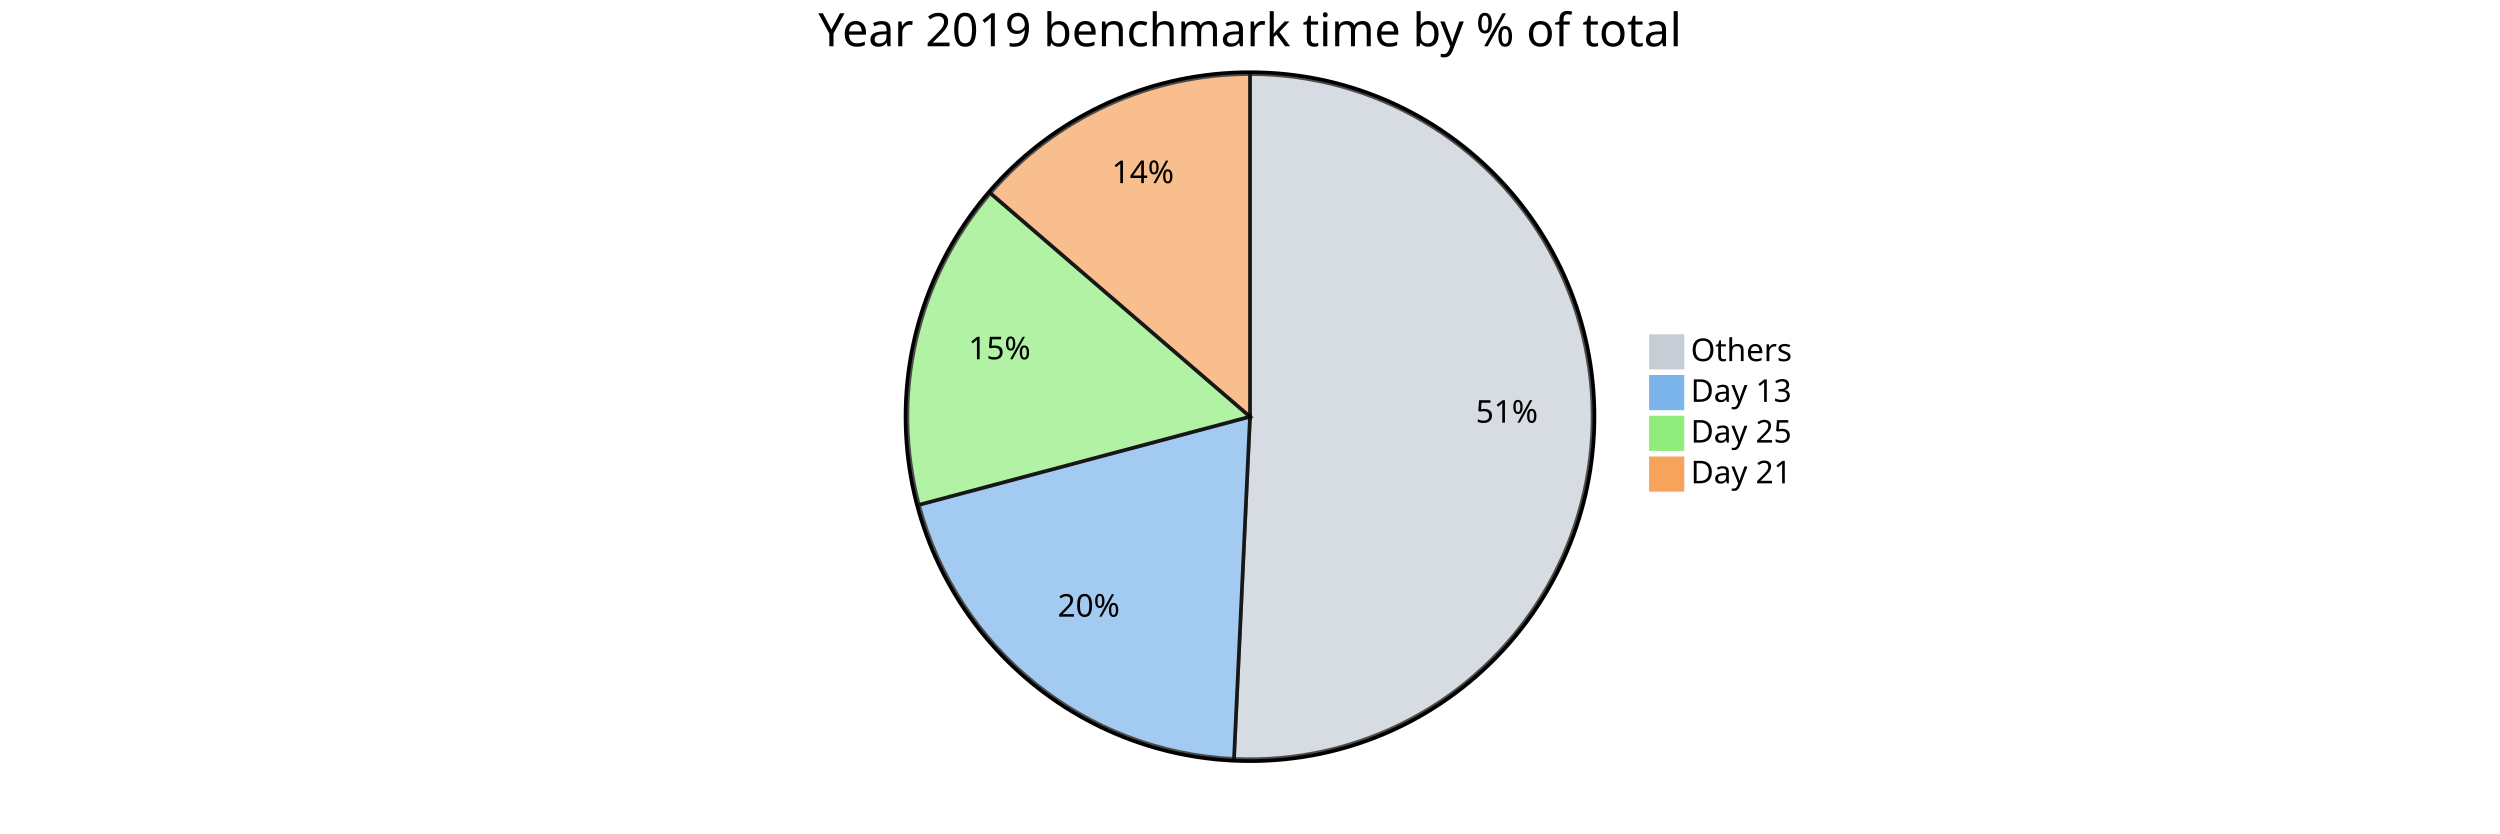
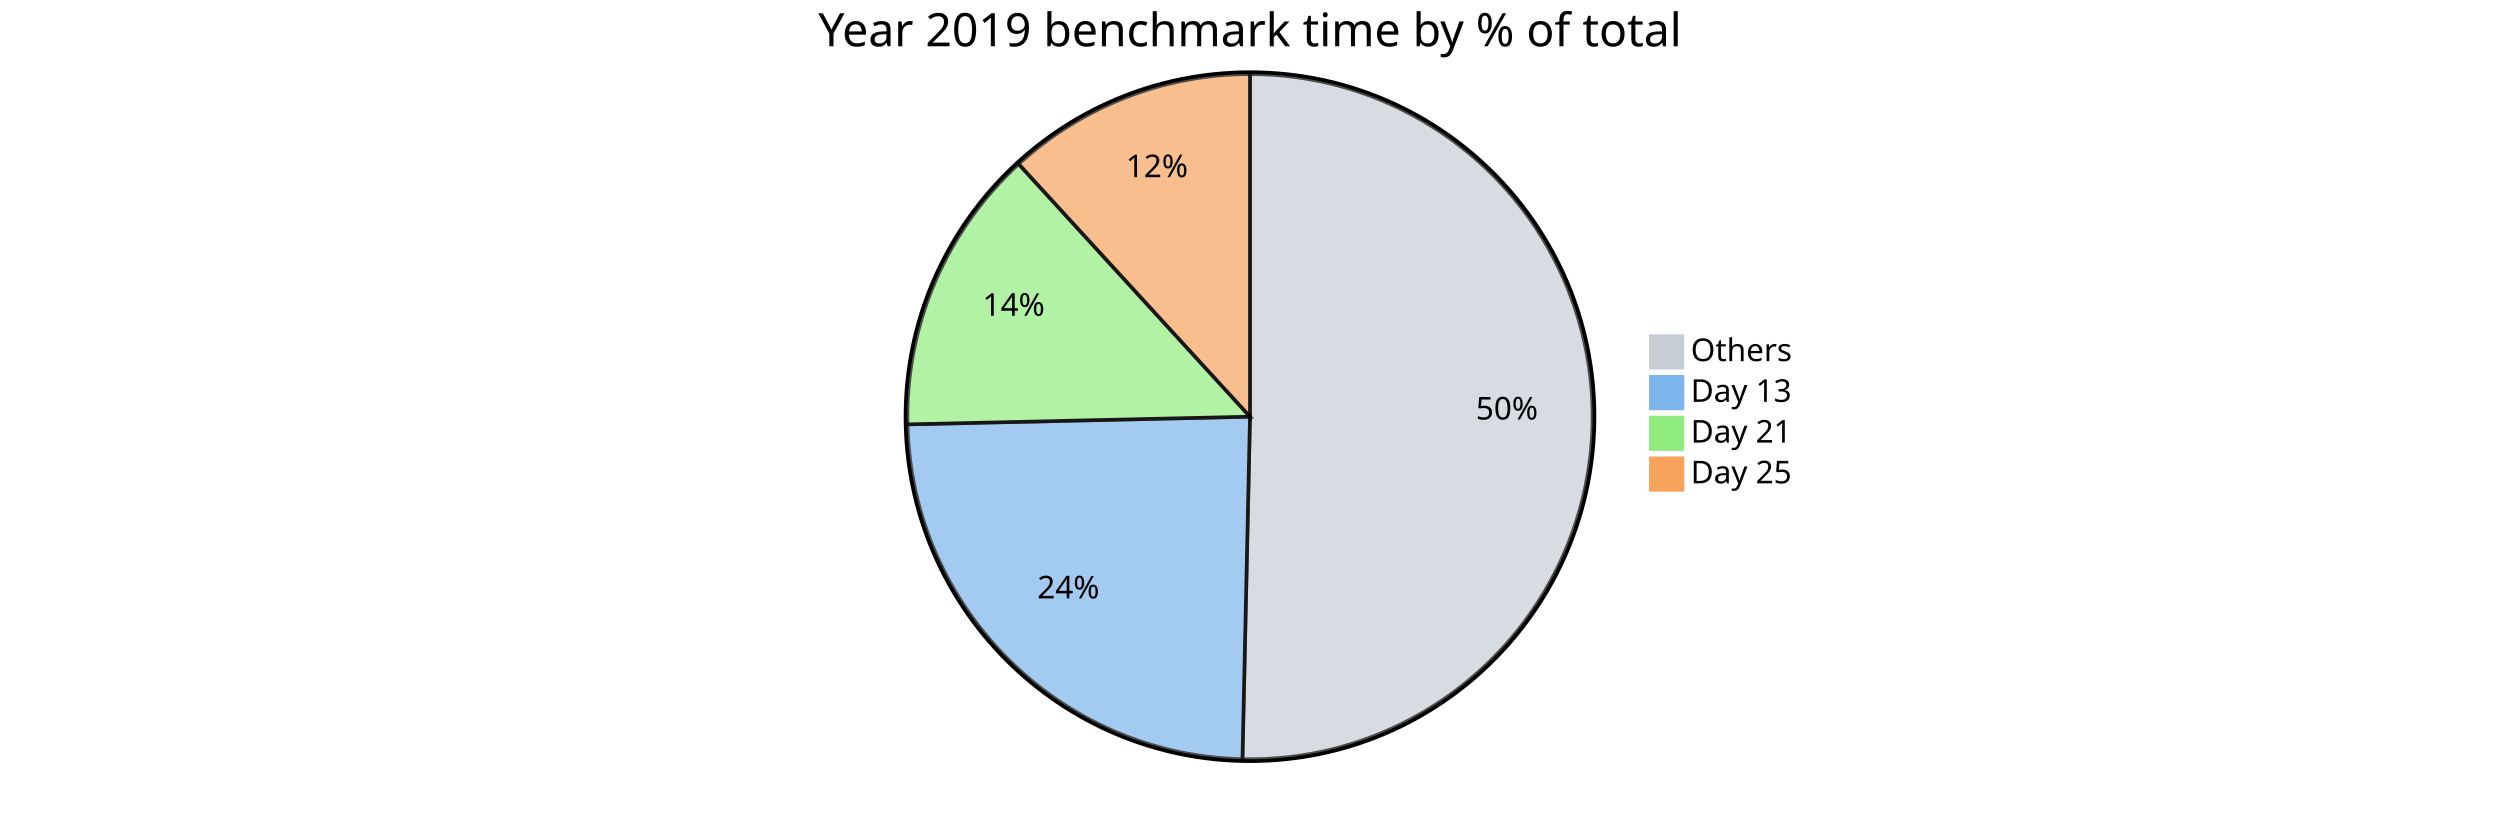
<svg xmlns="http://www.w3.org/2000/svg" viewBox="0 0 1350 450" preserveAspectRatio="xMidYMin">
  <style>
        text {font-family:sans-serif;font-size:17px;}
        .pieOuterCircle {stroke:black;stroke-width:2px;fill:none;}
        .pieCircle {stroke:black;stroke-width:2px;opacity:0.7;}
        .slice {text-anchor:middle;}
        .pieTitleText {text-anchor:middle;font-size:25px;}
    </style>
  <g transform="translate(675,225)">
-     <circle class="pieOuterCircle" cx="0" cy="0" r="186" />
-     <path class="pieCircle" d="M0,-185A185,185,0,1,1,-8.646,184.798L0,0Z" fill="#c6cdd5" />
-     <path class="pieCircle" d="M-8.646,184.798A185,185,0,0,1,-178.772,47.598L0,0Z" fill="#7cb5ec" />
-     <path class="pieCircle" d="M-178.772,47.598A185,185,0,0,1,-140.203,-120.698L0,0Z" fill="#90ed7d" />
-     <path class="pieCircle" d="M-140.203,-120.698A185,185,0,0,1,0,-185L0,0Z" fill="#f7a35c" />
-     <text class="slice" style="text-anchor: middle;" transform="translate(138.7121,3.243084)">51%</text>
-     <text class="slice" style="text-anchor: middle;" transform="translate(-87.10105,108.0045)">20%</text>
-     <text class="slice" style="text-anchor: middle;" transform="translate(-135.244,-30.9939)">15%</text>
-     <text class="slice" style="text-anchor: middle;" transform="translate(-57.84212,-126.1184)">14%</text>
+     <g>
+       <circle class="pieOuterCircle" cx="0" cy="0" r="186" />
+       <path class="pieCircle" d="M0,-185A185,185,0,1,1,-4.074,184.955L0,0Z" fill="#c6cdd5" />
+       <path class="pieCircle" d="M-4.074,184.955A185,185,0,0,1,-184.953,4.16L0,0Z" fill="#7cb5ec" />
+       <path class="pieCircle" d="M-184.953,4.16A185,185,0,0,1,-124.938,-136.439L0,0Z" fill="#90ed7d" />
+       <path class="pieCircle" d="M-124.938,-136.439A185,185,0,0,1,0,-185L0,0Z" fill="#f7a35c" />
+       <text class="slice" style="text-anchor: middle;" transform="translate(138.7416,1.527994)">50%</text>
+       <text class="slice" style="text-anchor: middle;" transform="translate(-98.08824,98.13389)">24%</text>
+       <text class="slice" style="text-anchor: middle;" transform="translate(-127.6106,-54.47115)">14%</text>
+       <text class="slice" style="text-anchor: middle;" transform="translate(-50.26627,-129.3246)">12%</text>
+     </g>
    <text class="pieTitleText" x="0" y="-200">Year 2019 benchmark time by % of total</text>
    <g transform="translate(216,-44)">
      <rect height="18" style="fill: rgb(198, 205, 213); stroke: rgb(198, 205, 213);" width="18" />
      <text x="22" y="14">Others</text>
    </g>
    <g transform="translate(216,-22)">
      <rect height="18" style="fill: rgb(124, 181, 236); stroke: rgb(124, 181, 236);" width="18" />
      <text x="22" y="14">Day 13</text>
    </g>
    <g transform="translate(216,0)">
      <rect height="18" style="fill: rgb(144, 237, 125); stroke: rgb(144, 237, 125);" width="18" />
-       <text x="22" y="14">Day 25</text>
+       <text x="22" y="14">Day 21</text>
    </g>
    <g transform="translate(216,22)">
      <rect height="18" style="fill: rgb(247, 163, 92); stroke: rgb(247, 163, 92);" width="18" />
-       <text x="22" y="14">Day 21</text>
+       <text x="22" y="14">Day 25</text>
    </g>
  </g>
</svg>
